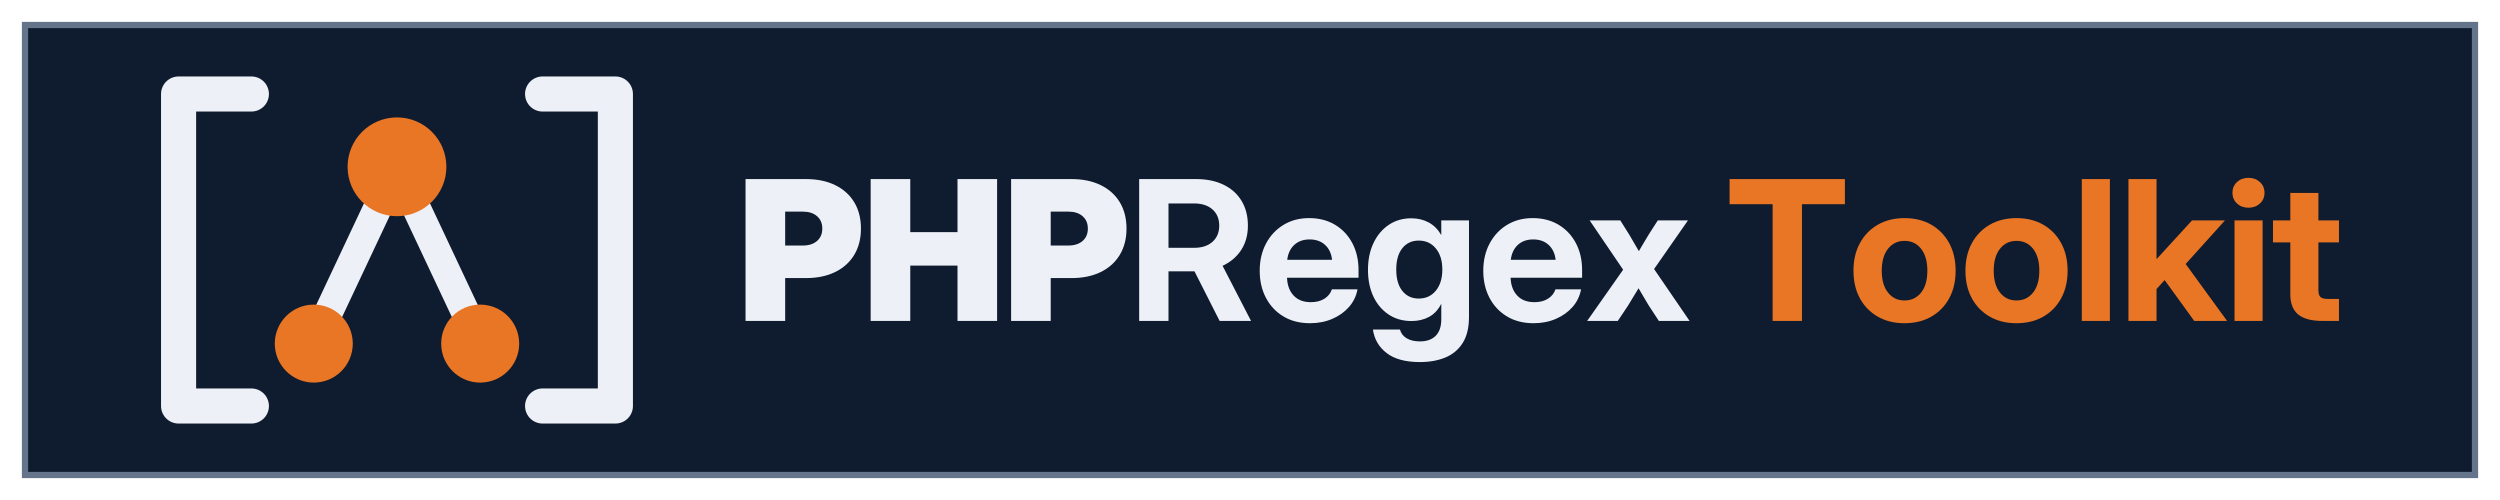
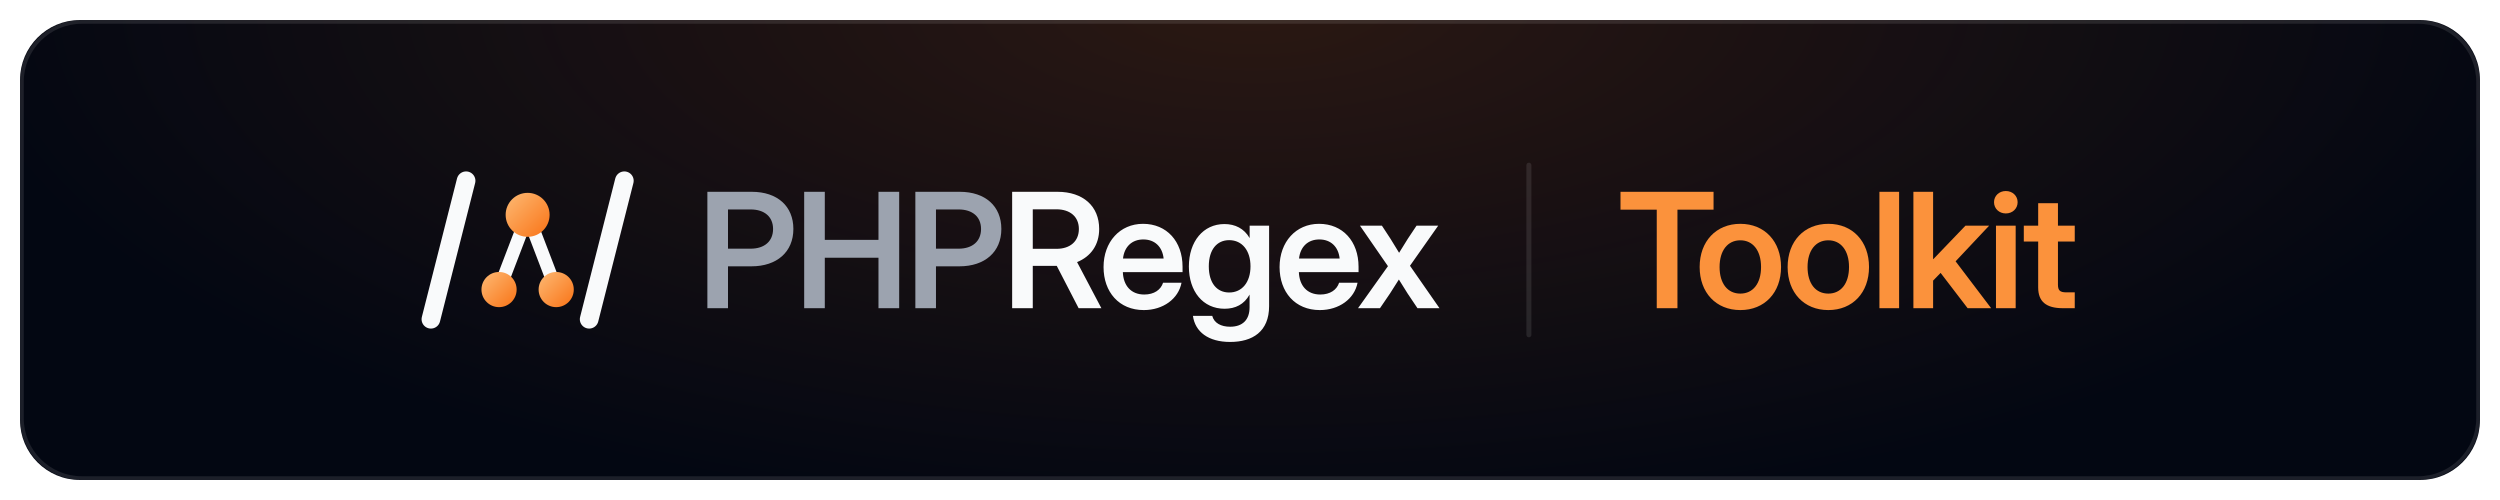
- <svg xmlns="http://www.w3.org/2000/svg" viewBox="0 0 1000 200" width="1000" height="200" role="img">
-   <style>.paper{fill:#0F1B2E}.ink-f{fill:#EDF1F7}.ink-s{stroke:#EDF1F7;fill:none}.amber-f{fill:#E97625}</style>
-   <rect x="10" y="10" width="980" height="180" class="paper" stroke="#64748B" stroke-width="2.5" />
-   <g transform="translate(158.7925 100) scale(0.52)">
-     <g fill="none" class="ink-s" stroke-width="27" stroke-linecap="round" stroke-linejoin="round">
-       <path d="M-112-120H-168V120H-112" />
-       <path d="M112-120H168V120H112" />
+ <svg xmlns="http://www.w3.org/2000/svg" viewBox="0 0 1000 200" width="1000" height="200" role="img" aria-label="PHPRegex Toolkit">
+   <defs>
+     <linearGradient id="n" x1="0" y1="0" x2="1" y2="1">
+       <stop offset="0" stop-color="#FDBA74" />
+       <stop offset="1" stop-color="#F97316" />
+     </linearGradient>
+     <radialGradient id="halo" cx="500" cy="0" r="1" gradientUnits="userSpaceOnUse" gradientTransform="translate(500 0) scale(520 210) translate(-500 0)">
+       <stop offset="0" stop-color="rgba(249,115,22,0.16)" />
+       <stop offset="1" stop-color="rgba(249,115,22,0.16)" stop-opacity="0" />
+     </radialGradient>
+   </defs>
+   <rect x="8" y="8" width="984" height="184" rx="24" fill="#030712" />
+   <rect x="8" y="8" width="984" height="184" rx="24" fill="url(#halo)" />
+   <rect x="8.75" y="8.75" width="982.5" height="182.5" rx="24" fill="none" stroke="rgba(255,255,255,0.10)" stroke-width="1.5" />
+   <g transform="translate(211.05 100.00) scale(0.2198)">
+     <g fill="none" stroke="#F9FAFB" stroke-linecap="round">
+       <path d="M-176 126L-112 -126M112 126L176 -126" stroke-width="34" />
+       <path d="M0 -64L-52 72M0 -64L52 72" stroke-width="24" />
    </g>
-     <g transform="translate(0 14)">
-       <path d="M0-78L-64 58M0-78L64 58" fill="none" class="ink-s" stroke-width="22" stroke-linecap="round" />
-       <circle cx="0" cy="-78" r="38" class="amber-f" />
-       <circle cx="-64" cy="58" r="30" class="amber-f" />
-       <circle cx="64" cy="58" r="30" class="amber-f" />
+     <g fill="url(#n)">
+       <circle cx="0" cy="-64" r="40" />
+       <circle cx="-52" cy="72" r="32" />
+       <circle cx="52" cy="72" r="32" />
    </g>
  </g>
-   <g transform="translate(295.1725 128.374)">
-     <path d="M3.047 0.0V-56.748H27.155Q33.935 -56.748 38.886 -54.33Q43.837 -51.911 46.522 -47.474Q49.207 -43.037 49.207 -36.943Q49.207 -30.888 46.522 -26.432Q43.837 -21.976 38.886 -19.557Q33.935 -17.139 27.155 -17.139H18.891V0.0ZM18.891 -30.164H25.975Q29.555 -30.164 31.649 -31.992Q33.744 -33.82 33.744 -36.943Q33.744 -40.066 31.649 -41.895Q29.555 -43.723 25.975 -43.723H18.891ZM53.092 0.0V-56.748H68.936V-35.534H87.826V-56.748H103.67V0.0H87.826V-22.128H68.936V0.0ZM109.269 0.0V-56.748H133.377Q140.156 -56.748 145.107 -54.33Q150.059 -51.911 152.744 -47.474Q155.429 -43.037 155.429 -36.943Q155.429 -30.888 152.744 -26.432Q150.059 -21.976 145.107 -19.557Q140.156 -17.139 133.377 -17.139H125.112V0.0ZM125.112 -30.164H132.196Q135.776 -30.164 137.871 -31.992Q139.966 -33.82 139.966 -36.943Q139.966 -40.066 137.871 -41.895Q135.776 -43.723 132.196 -43.723H125.112Z" class="ink-f" />
-     <path transform="translate(156.2666 0)" d="M4.228 0.0V-56.748H26.927Q33.325 -56.748 37.991 -54.482Q42.656 -52.216 45.189 -48.026Q47.722 -43.837 47.722 -38.124Q47.722 -32.487 45.037 -28.374Q42.352 -24.261 37.591 -22.052L48.979 0.0H36.41L26.355 -19.843Q26.317 -19.843 26.241 -19.843H15.958V0.0ZM15.958 -29.25H26.241Q30.888 -29.25 33.573 -31.668Q36.258 -34.087 36.258 -38.124Q36.258 -42.199 33.554 -44.599Q30.85 -46.998 26.203 -46.998H15.958ZM72.554 0.914Q66.46 0.914 61.947 -1.79Q57.434 -4.494 54.939 -9.236Q52.444 -13.978 52.444 -20.071Q52.444 -26.203 54.977 -30.964Q57.51 -35.725 61.966 -38.429Q66.422 -41.133 72.173 -41.133Q78.114 -41.133 82.551 -38.486Q86.988 -35.839 89.483 -31.135Q91.978 -26.432 91.978 -20.3V-17.291H63.375Q63.527 -12.835 66.003 -10.169Q68.479 -7.503 72.896 -7.503Q76.172 -7.503 78.362 -8.912Q80.552 -10.321 81.313 -12.645H91.559Q90.835 -8.646 88.169 -5.599Q85.503 -2.552 81.466 -0.819Q77.429 0.914 72.554 0.914ZM63.451 -24.451H81.39Q80.971 -28.222 78.59 -30.412Q76.21 -32.602 72.401 -32.602Q68.631 -32.602 66.27 -30.412Q63.908 -28.222 63.451 -24.451ZM116.505 16.453Q107.936 16.453 103.251 12.873Q98.566 9.293 97.729 3.428H108.545Q109.154 5.713 111.249 6.951Q113.344 8.188 116.505 8.188Q120.618 8.188 122.846 5.941Q125.074 3.694 125.074 -0.647V-6.817H125.036Q123.246 -3.275 120.18 -1.619Q117.114 0.038 113.153 0.038Q107.897 0.038 103.975 -2.59Q100.052 -5.218 97.9 -9.807Q95.748 -14.396 95.748 -20.414Q95.748 -26.47 97.938 -31.116Q100.128 -35.763 104.032 -38.41Q107.936 -41.057 113.077 -41.057Q116.962 -41.057 120.028 -39.4Q123.094 -37.743 125.036 -34.392H125.074V-40.219H136.157V-1.562Q136.157 4.799 133.663 8.779Q131.168 12.759 126.75 14.606Q122.332 16.453 116.505 16.453ZM116.048 -8.95Q120.313 -8.95 122.903 -12.111Q125.493 -15.272 125.493 -20.566Q125.493 -25.822 122.903 -28.983Q120.313 -32.145 116.048 -32.145Q111.973 -32.145 109.516 -29.117Q107.06 -26.089 107.06 -20.566Q107.06 -15.006 109.516 -11.978Q111.973 -8.95 116.048 -8.95ZM161.979 0.914Q155.886 0.914 151.373 -1.79Q146.859 -4.494 144.365 -9.236Q141.87 -13.978 141.87 -20.071Q141.87 -26.203 144.403 -30.964Q146.936 -35.725 151.392 -38.429Q155.848 -41.133 161.599 -41.133Q167.54 -41.133 171.977 -38.486Q176.414 -35.839 178.909 -31.135Q181.403 -26.432 181.403 -20.3V-17.291H152.801Q152.953 -12.835 155.429 -10.169Q157.904 -7.503 162.322 -7.503Q165.598 -7.503 167.788 -8.912Q169.978 -10.321 170.739 -12.645H180.984Q180.261 -8.646 177.595 -5.599Q174.929 -2.552 170.892 -0.819Q166.854 0.914 161.979 0.914ZM152.877 -24.451H170.815Q170.396 -28.222 168.016 -30.412Q165.636 -32.602 161.827 -32.602Q158.057 -32.602 155.695 -30.412Q153.334 -28.222 152.877 -24.451ZM183.422 0.0 197.818 -20.49 184.412 -40.219H196.676L200.218 -34.582Q201.246 -32.83 202.198 -31.192Q203.15 -29.555 204.103 -27.917Q205.055 -29.555 206.026 -31.192Q206.997 -32.83 208.063 -34.582L211.682 -40.219H223.755L210.196 -20.757L224.402 0.0H212.101L208.063 -6.17Q206.959 -7.998 205.969 -9.693Q204.979 -11.388 203.988 -13.063Q202.96 -11.388 201.932 -9.693Q200.903 -7.998 199.799 -6.17L195.686 0.0Z" class="ink-f" />
-     <path transform="translate(394.9512 0)" d="M1.714 -46.693V-56.748H47.836V-46.693H30.659V0.0H18.929V-46.693ZM71.678 0.914Q65.584 0.914 60.995 -1.714Q56.405 -4.342 53.834 -9.045Q51.264 -13.749 51.264 -20.071Q51.264 -26.394 53.834 -31.116Q56.405 -35.839 60.995 -38.486Q65.584 -41.133 71.678 -41.133Q77.81 -41.133 82.399 -38.486Q86.988 -35.839 89.559 -31.116Q92.13 -26.394 92.13 -20.071Q92.13 -13.787 89.559 -9.064Q86.988 -4.342 82.399 -1.714Q77.81 0.914 71.678 0.914ZM71.678 -8.188Q75.791 -8.188 78.305 -11.331Q80.818 -14.473 80.818 -20.071Q80.818 -25.708 78.305 -28.869Q75.791 -32.03 71.678 -32.03Q67.603 -32.03 65.089 -28.869Q62.575 -25.708 62.575 -20.071Q62.575 -14.473 65.089 -11.331Q67.603 -8.188 71.678 -8.188ZM116.467 0.914Q110.373 0.914 105.784 -1.714Q101.194 -4.342 98.624 -9.045Q96.053 -13.749 96.053 -20.071Q96.053 -26.394 98.624 -31.116Q101.194 -35.839 105.784 -38.486Q110.373 -41.133 116.467 -41.133Q122.599 -41.133 127.188 -38.486Q131.777 -35.839 134.348 -31.116Q136.919 -26.394 136.919 -20.071Q136.919 -13.787 134.348 -9.064Q131.777 -4.342 127.188 -1.714Q122.599 0.914 116.467 0.914ZM116.467 -8.188Q120.58 -8.188 123.094 -11.331Q125.607 -14.473 125.607 -20.071Q125.607 -25.708 123.094 -28.869Q120.58 -32.03 116.467 -32.03Q112.392 -32.03 109.878 -28.869Q107.364 -25.708 107.364 -20.071Q107.364 -14.473 109.878 -11.331Q112.392 -8.188 116.467 -8.188ZM153.829 -56.748V0.0H142.594V-56.748ZM161.256 0.0V-56.748H172.491V-24.832H172.605L186.697 -40.219H199.875L184.146 -22.775L200.713 0.0H187.573L175.729 -16.339L172.491 -12.759V0.0ZM203.684 0.0V-40.219H214.919V0.0ZM209.282 -45.284Q206.502 -45.284 204.674 -46.979Q202.846 -48.674 202.846 -51.264Q202.846 -53.854 204.674 -55.548Q206.502 -57.243 209.282 -57.243Q212.024 -57.243 213.853 -55.548Q215.681 -53.854 215.681 -51.264Q215.681 -48.674 213.853 -46.979Q212.024 -45.284 209.282 -45.284ZM245.464 -40.219V-31.421H237.237V-12.416Q237.237 -10.359 238.056 -9.579Q238.875 -8.798 241.16 -8.798H245.464V0.0H238.913Q232.286 0.0 229.144 -2.59Q226.002 -5.18 226.002 -10.664V-31.421H219.07V-40.219H226.002V-51.188H237.237V-40.219Z" class="amber-f" />
-   </g>
+   <path d="M282.95 123.28H291.2V106.53H300.57C310.79 106.53 317.35 100.75 317.35 91.59C317.35 82.47 310.95 76.72 300.73 76.72H282.95ZM291.2 99.47V83.78H300.26C305.82 83.78 309.23 86.75 309.23 91.59C309.23 96.47 305.82 99.47 300.26 99.47Z M321.67 123.28H329.92V103.09H351.39V123.28H359.67V76.72H351.39V95.94H329.92V76.72H321.67Z M366.14 123.28H374.39V106.53H383.76C393.98 106.53 400.54 100.75 400.54 91.59C400.54 82.47 394.14 76.72 383.92 76.72H366.14ZM374.39 99.47V83.78H383.45C389.01 83.78 392.42 86.75 392.42 91.59C392.42 96.47 389.01 99.47 383.45 99.47Z" fill="#9CA3AF" />
+   <path d="M404.86 123.28H413.11V106.34H422.48C422.58 106.34 422.64 106.34 422.7 106.34L431.45 123.28H440.55L430.83 104.84C436.36 102.59 439.67 97.94 439.67 91.59C439.67 82.47 433.26 76.72 423.01 76.72H404.86ZM413.11 99.53V83.72H422.55C428.11 83.72 431.55 86.75 431.55 91.59C431.55 96.47 428.11 99.53 422.61 99.53Z M457.52 124.03C465.23 124.03 471.36 119.56 472.61 113.09H465.23C464.33 115.91 461.67 117.81 457.7 117.81C452.39 117.81 449.33 114.22 449.14 108.84H473.02V106.69C473.02 96.56 466.7 89.53 457.2 89.53C447.95 89.53 441.42 96.78 441.42 106.81C441.42 116.81 447.61 124.03 457.52 124.03ZM449.2 103.41C449.73 98.69 452.77 95.78 457.33 95.78C461.89 95.78 464.95 98.69 465.45 103.41Z M492.05 136.78C500.99 136.78 507.64 132.66 507.64 122.44V90.28H499.86V95.19H499.83C497.64 91.41 494.05 89.62 489.77 89.62C481.3 89.62 475.55 96.59 475.55 106.62C475.55 116.56 481.2 123.5 489.83 123.5C494.17 123.5 497.67 121.75 499.8 117.88H499.83V122.91C499.83 127.97 496.99 130.69 492.05 130.69C488.36 130.69 485.64 129.19 484.89 126.34H477.17C478.05 132.75 483.33 136.78 492.05 136.78ZM491.67 117C486.8 117 483.52 113.28 483.52 106.53C483.52 99.81 486.8 96.06 491.67 96.06C496.83 96.06 500.2 100.19 500.2 106.53C500.2 112.88 496.83 117 491.67 117Z M527.92 124.03C535.64 124.03 541.77 119.56 543.02 113.09H535.64C534.74 115.91 532.08 117.81 528.11 117.81C522.8 117.81 519.74 114.22 519.55 108.84H543.42V106.69C543.42 96.56 537.11 89.53 527.61 89.53C518.36 89.53 511.83 96.78 511.83 106.81C511.83 116.81 518.02 124.03 527.92 124.03ZM519.61 103.41C520.14 98.69 523.17 95.78 527.74 95.78C532.3 95.78 535.36 98.69 535.86 103.41Z M543.21 123.28H551.99L555.99 117.41C557.24 115.47 558.39 113.62 559.55 111.81C560.71 113.62 561.83 115.47 563.05 117.41L566.99 123.28H575.8L563.99 106.31L575.27 90.28H566.61L563.11 95.53C561.89 97.47 560.77 99.28 559.64 101.12C558.52 99.28 557.39 97.47 556.21 95.53L552.77 90.28H543.99L555.18 106.47Z" fill="#F9FAFB" />
+   <rect x="610.56" y="65.08" width="2" height="69.84" rx="1" fill="rgba(255,255,255,0.10)" />
+   <path d="M648.2 83.88H662.7V123.28H670.98V83.88H685.42V76.72H648.2Z M696.14 124.03C705.86 124.03 712.42 117.06 712.42 106.81C712.42 96.56 705.86 89.53 696.14 89.53C686.42 89.53 679.86 96.56 679.86 106.81C679.86 117.06 686.42 124.03 696.14 124.03ZM696.14 117.44C691.05 117.44 687.83 113.41 687.83 106.81C687.83 100.19 691.08 96.12 696.14 96.12C701.17 96.12 704.42 100.22 704.42 106.81C704.42 113.38 701.2 117.44 696.14 117.44Z M731.33 124.03C741.05 124.03 747.61 117.06 747.61 106.81C747.61 96.56 741.05 89.53 731.33 89.53C721.61 89.53 715.05 96.56 715.05 106.81C715.05 117.06 721.61 124.03 731.33 124.03ZM731.33 117.44C726.23 117.44 723.02 113.41 723.02 106.81C723.02 100.19 726.27 96.12 731.33 96.12C736.36 96.12 739.61 100.22 739.61 106.81C739.61 113.38 736.39 117.44 731.33 117.44Z M759.64 76.72H751.77V123.28H759.64Z M765.36 123.28H773.24V112.25L776.24 109.16L787.05 123.28H796.46L782.24 104.53L795.64 90.28H786.17L773.33 103.66H773.24V76.72H765.36Z M798.39 123.28H806.27V90.28H798.39ZM802.33 85.38C805.02 85.38 807.05 83.44 807.05 80.88C807.05 78.34 805.02 76.41 802.33 76.41C799.64 76.41 797.61 78.34 797.61 80.88C797.61 83.44 799.64 85.38 802.33 85.38Z M829.9 90.28H823.18V81.28H815.27V90.28H809.52V96.62H815.27V114.97C815.27 120.62 818.43 123.28 825.15 123.28H829.9V116.94H826.52C823.96 116.94 823.18 116.16 823.18 113.81V96.62H829.9Z" fill="#FB923C" />
</svg>
